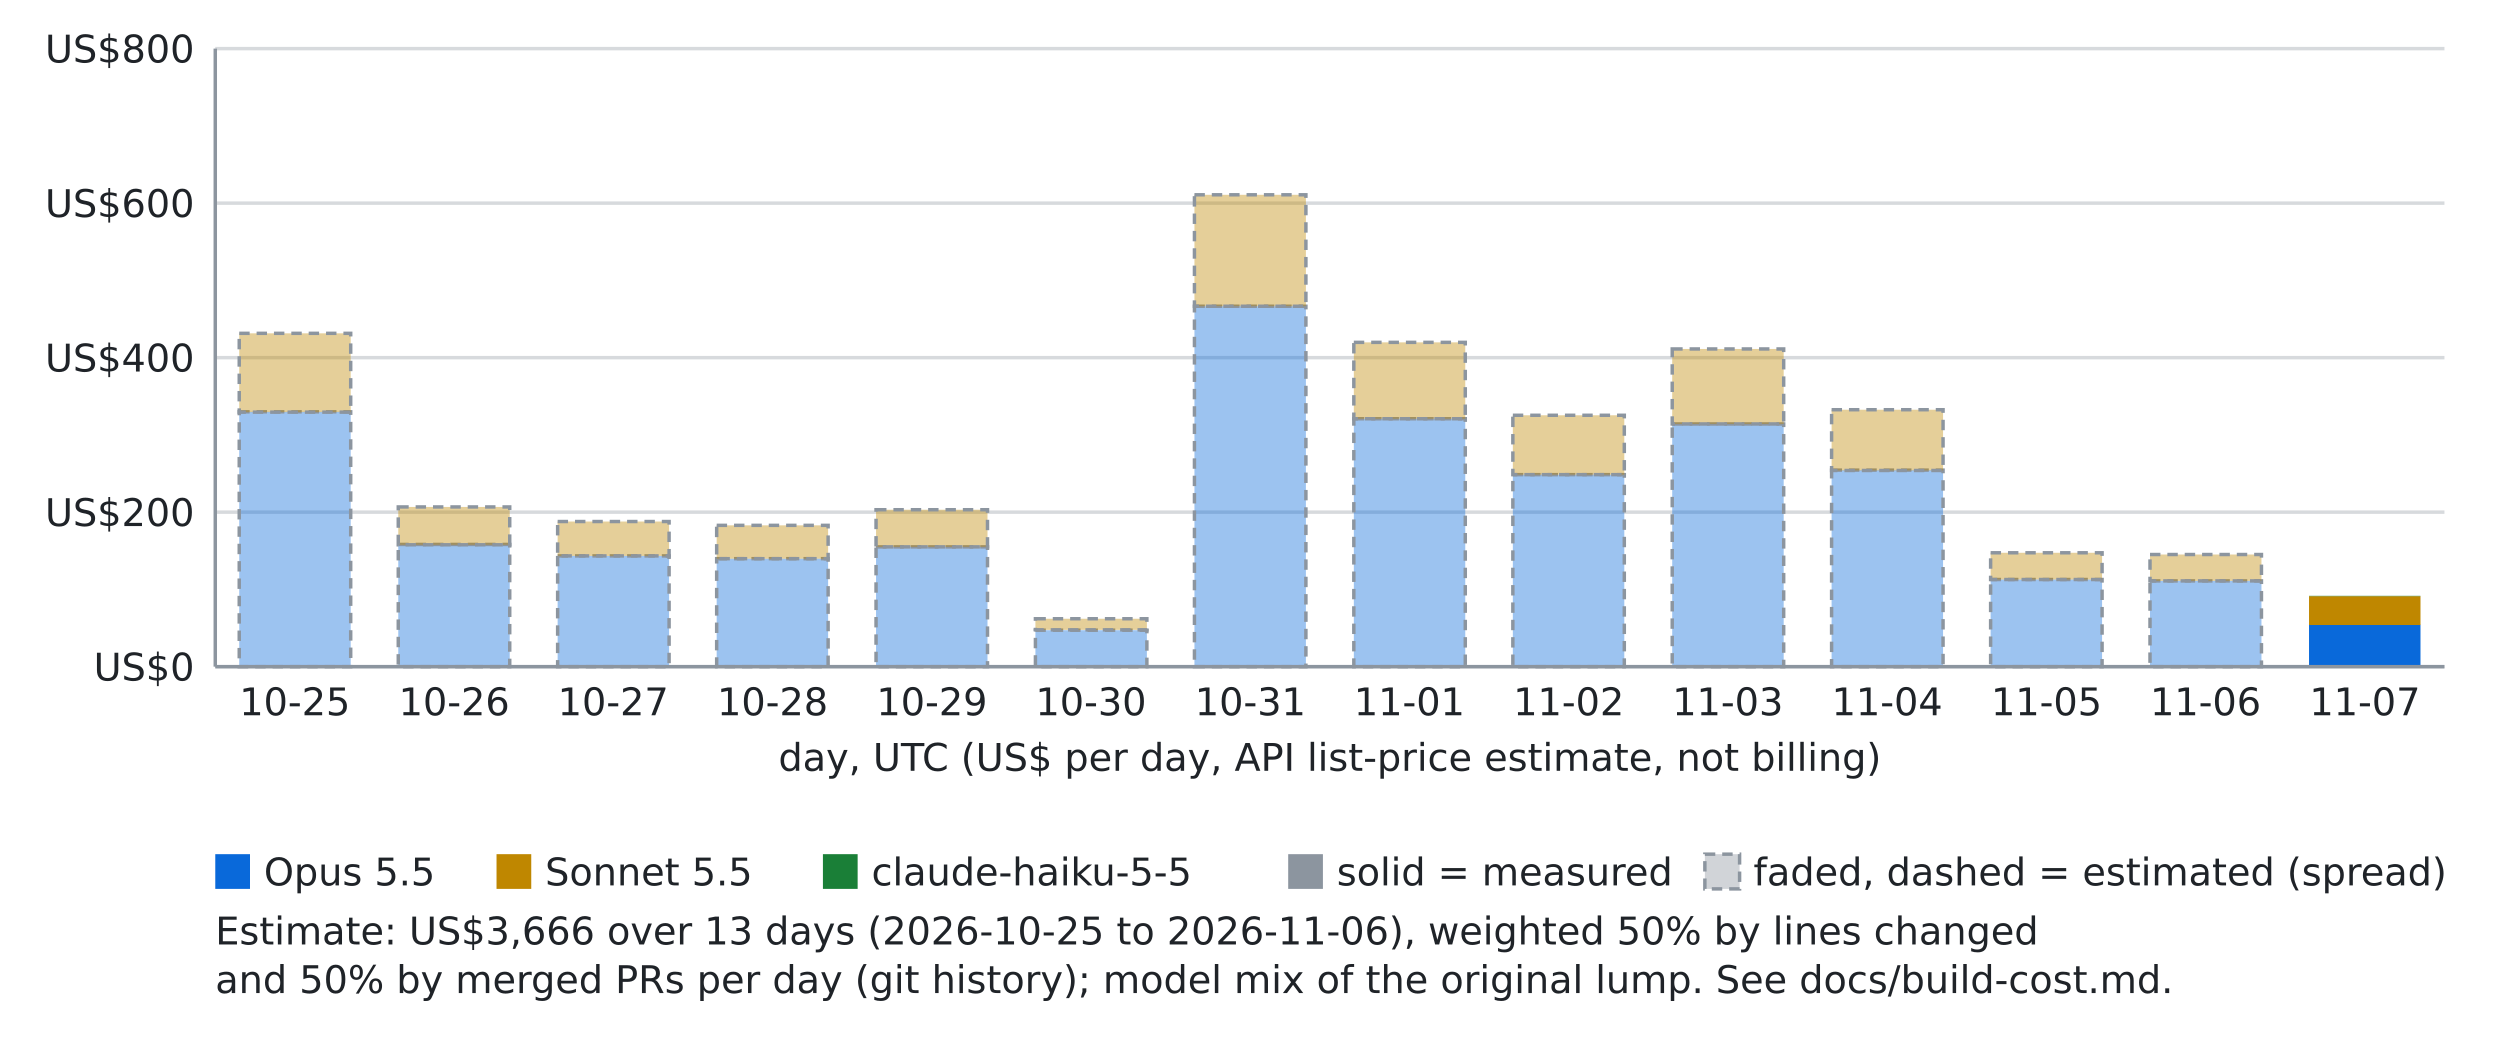
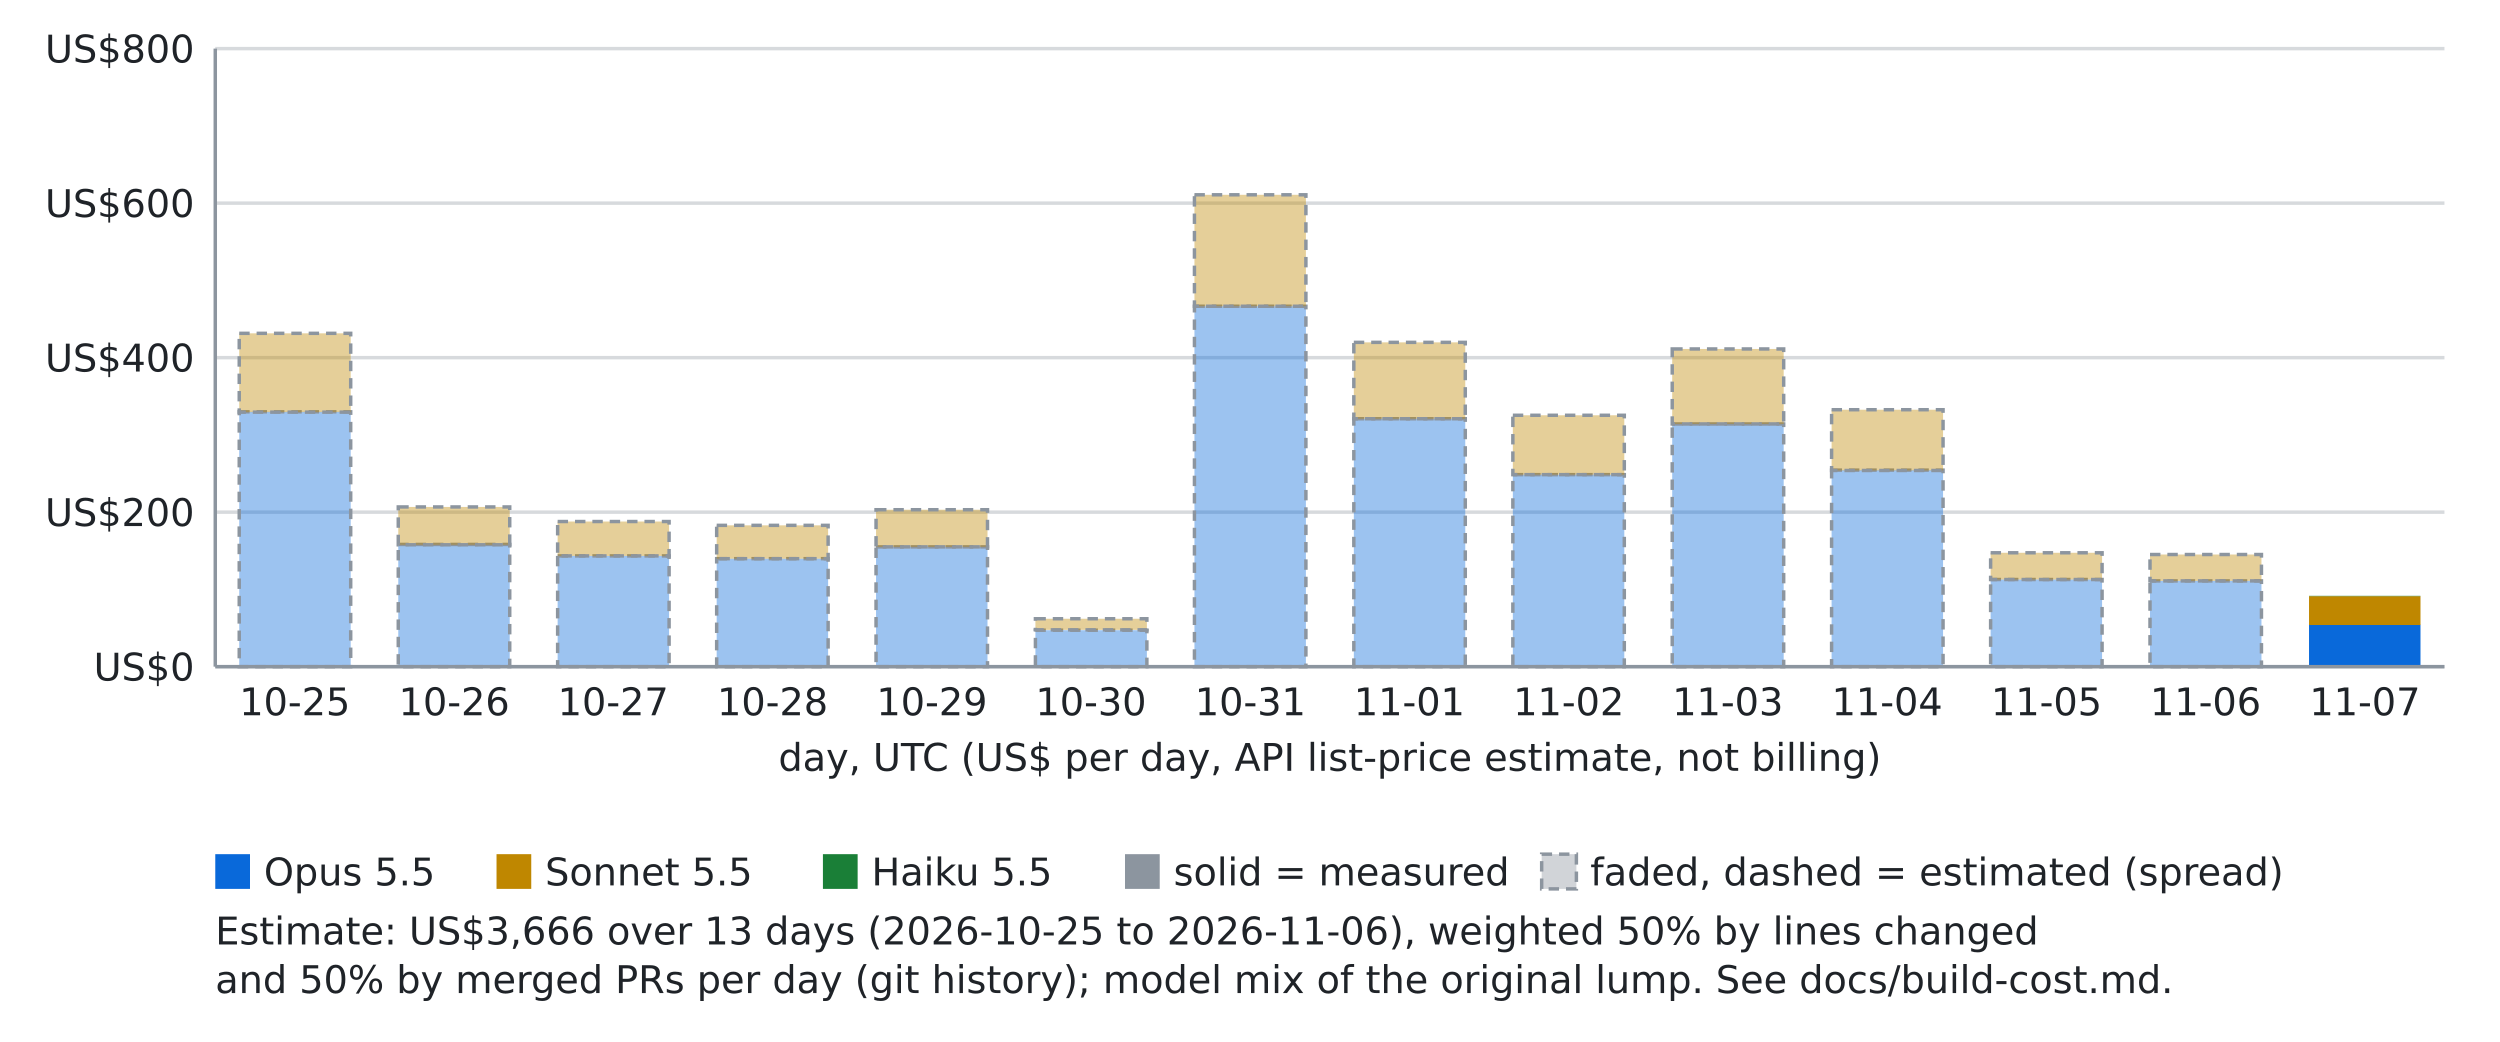
<svg xmlns="http://www.w3.org/2000/svg" width="720" height="300" viewBox="0 0 720 300" role="img" aria-label="Daily build cost, API list-price estimate, not billing: 2026-10-25 US$432 estimated; 2026-10-26 US$207 estimated; 2026-10-27 US$188 estimated; 2026-10-28 US$183 estimated; 2026-10-29 US$203 estimated; 2026-10-30 US$62 estimated; 2026-10-31 US$611 estimated; 2026-11-01 US$420 estimated; 2026-11-02 US$325 estimated; 2026-11-03 US$411 estimated; 2026-11-04 US$333 estimated; 2026-11-05 US$148 estimated; 2026-11-06 US$145 estimated; 2026-11-07 US$92 measured">
  <style>text{fill:#1f2328;font:11px Verdana,DejaVu Sans,sans-serif;font-variant-numeric:tabular-nums}.ax{stroke:#8c959f;stroke-width:1}.gr{stroke:#8c959f;stroke-opacity:.35;stroke-width:1}.est{fill-opacity:.4;stroke:#8c959f;stroke-width:1;stroke-dasharray:3 2}.key{fill:#8c959f;fill-opacity:.4;stroke:#8c959f;stroke-dasharray:3 2}.keym{fill:#8c959f}@media (prefers-color-scheme:dark){text{fill:#e6edf3}}.s0{fill:#0969da}.s1{fill:#bf8700}.s2{fill:#1a7f37}.s3{fill:#cf222e}.s4{fill:#8250df}.s5{fill:#6e7781}@media (prefers-color-scheme:dark){.s0{fill:#388bfd}.s1{fill:#d29922}.s2{fill:#3fb950}.s3{fill:#f85149}.s4{fill:#a371f7}.s5{fill:#8b949e}}</style>
  <line class="gr" x1="62" y1="192.0" x2="704" y2="192.0" />
  <text x="56" y="196.0" text-anchor="end">US$0</text>
  <line class="gr" x1="62" y1="147.5" x2="704" y2="147.5" />
  <text x="56" y="151.5" text-anchor="end">US$200</text>
  <line class="gr" x1="62" y1="103.0" x2="704" y2="103.0" />
  <text x="56" y="107.0" text-anchor="end">US$400</text>
  <line class="gr" x1="62" y1="58.5" x2="704" y2="58.5" />
  <text x="56" y="62.5" text-anchor="end">US$600</text>
  <line class="gr" x1="62" y1="14.0" x2="704" y2="14.0" />
  <text x="56" y="18.0" text-anchor="end">US$800</text>
  <rect x="68.9" y="118.6" width="32.1" height="73.4" class="s0 est" />
  <rect x="68.9" y="96.0" width="32.1" height="22.7" class="s1 est" />
  <text x="84.9" y="206" text-anchor="middle">10-25</text>
  <rect x="114.7" y="156.8" width="32.1" height="35.2" class="s0 est" />
  <rect x="114.7" y="146.0" width="32.1" height="10.9" class="s1 est" />
  <text x="130.8" y="206" text-anchor="middle">10-26</text>
  <rect x="160.6" y="160.1" width="32.1" height="31.9" class="s0 est" />
  <rect x="160.6" y="150.2" width="32.1" height="9.9" class="s1 est" />
  <text x="176.6" y="206" text-anchor="middle">10-27</text>
  <rect x="206.4" y="160.9" width="32.1" height="31.1" class="s0 est" />
  <rect x="206.4" y="151.3" width="32.1" height="9.6" class="s1 est" />
  <text x="222.5" y="206" text-anchor="middle">10-28</text>
  <rect x="252.3" y="157.5" width="32.1" height="34.5" class="s0 est" />
  <rect x="252.3" y="146.8" width="32.1" height="10.7" class="s1 est" />
  <text x="268.4" y="206" text-anchor="middle">10-29</text>
  <rect x="298.2" y="181.5" width="32.1" height="10.5" class="s0 est" />
  <rect x="298.2" y="178.2" width="32.1" height="3.2" class="s1 est" />
  <text x="314.2" y="206" text-anchor="middle">10-30</text>
  <rect x="344.0" y="88.2" width="32.1" height="103.8" class="s0 est" />
  <rect x="344.0" y="56.1" width="32.1" height="32.1" class="s1 est" />
  <text x="360.1" y="206" text-anchor="middle">10-31</text>
  <rect x="389.9" y="120.6" width="32.1" height="71.4" class="s0 est" />
  <rect x="389.9" y="98.6" width="32.1" height="22.0" class="s1 est" />
  <text x="405.9" y="206" text-anchor="middle">11-01</text>
  <rect x="435.7" y="136.7" width="32.1" height="55.3" class="s0 est" />
  <rect x="435.7" y="119.6" width="32.1" height="17.1" class="s1 est" />
  <text x="451.8" y="206" text-anchor="middle">11-02</text>
  <rect x="481.6" y="122.1" width="32.1" height="69.9" class="s0 est" />
  <rect x="481.6" y="100.5" width="32.1" height="21.6" class="s1 est" />
  <text x="497.6" y="206" text-anchor="middle">11-03</text>
  <rect x="527.5" y="135.4" width="32.1" height="56.6" class="s0 est" />
  <rect x="527.5" y="118.0" width="32.1" height="17.5" class="s1 est" />
  <text x="543.5" y="206" text-anchor="middle">11-04</text>
  <rect x="573.3" y="166.9" width="32.1" height="25.1" class="s0 est" />
  <rect x="573.3" y="159.2" width="32.1" height="7.7" class="s1 est" />
  <text x="589.4" y="206" text-anchor="middle">11-05</text>
  <rect x="619.2" y="167.3" width="32.1" height="24.7" class="s0 est" />
  <rect x="619.2" y="159.7" width="32.1" height="7.6" class="s1 est" />
  <text x="635.2" y="206" text-anchor="middle">11-06</text>
  <rect x="665.0" y="179.9" width="32.1" height="12.1" class="s0" />
  <rect x="665.0" y="171.7" width="32.1" height="8.3" class="s1" />
  <rect x="665.0" y="171.6" width="32.1" height="0.1" class="s2" />
  <text x="681.1" y="206" text-anchor="middle">11-07</text>
  <line class="ax" x1="62" y1="14" x2="62" y2="192" />
  <line class="ax" x1="62" y1="192" x2="704" y2="192" />
  <text x="383" y="222" text-anchor="middle">day, UTC (US$ per day, API list-price estimate, not billing)</text>
  <rect x="62" y="246" width="10" height="10" class="s0" />
  <text x="76" y="255">Opus 5.5</text>
  <rect x="143" y="246" width="10" height="10" class="s1" />
  <text x="157" y="255">Sonnet 5.5</text>
  <rect x="237" y="246" width="10" height="10" class="s2" />
-   <text x="251" y="255">claude-haiku-5-5</text>
-   <rect x="371" y="246" width="10" height="10" class="keym" />
-   <text x="385" y="255">solid = measured</text>
-   <rect x="491" y="246" width="10" height="10" class="key" />
-   <text x="505" y="255">faded, dashed = estimated (spread)</text>
+   <text x="251" y="255">Haiku 5.5</text>
+   <rect x="324" y="246" width="10" height="10" class="keym" />
+   <text x="338" y="255">solid = measured</text>
+   <rect x="444" y="246" width="10" height="10" class="key" />
+   <text x="458" y="255">faded, dashed = estimated (spread)</text>
  <text x="62" y="272">Estimate: US$3,666 over 13 days (2026-10-25 to 2026-11-06), weighted 50% by lines changed</text>
  <text x="62" y="286">and 50% by merged PRs per day (git history); model mix of the original lump. See docs/build-cost.md.</text>
</svg>
